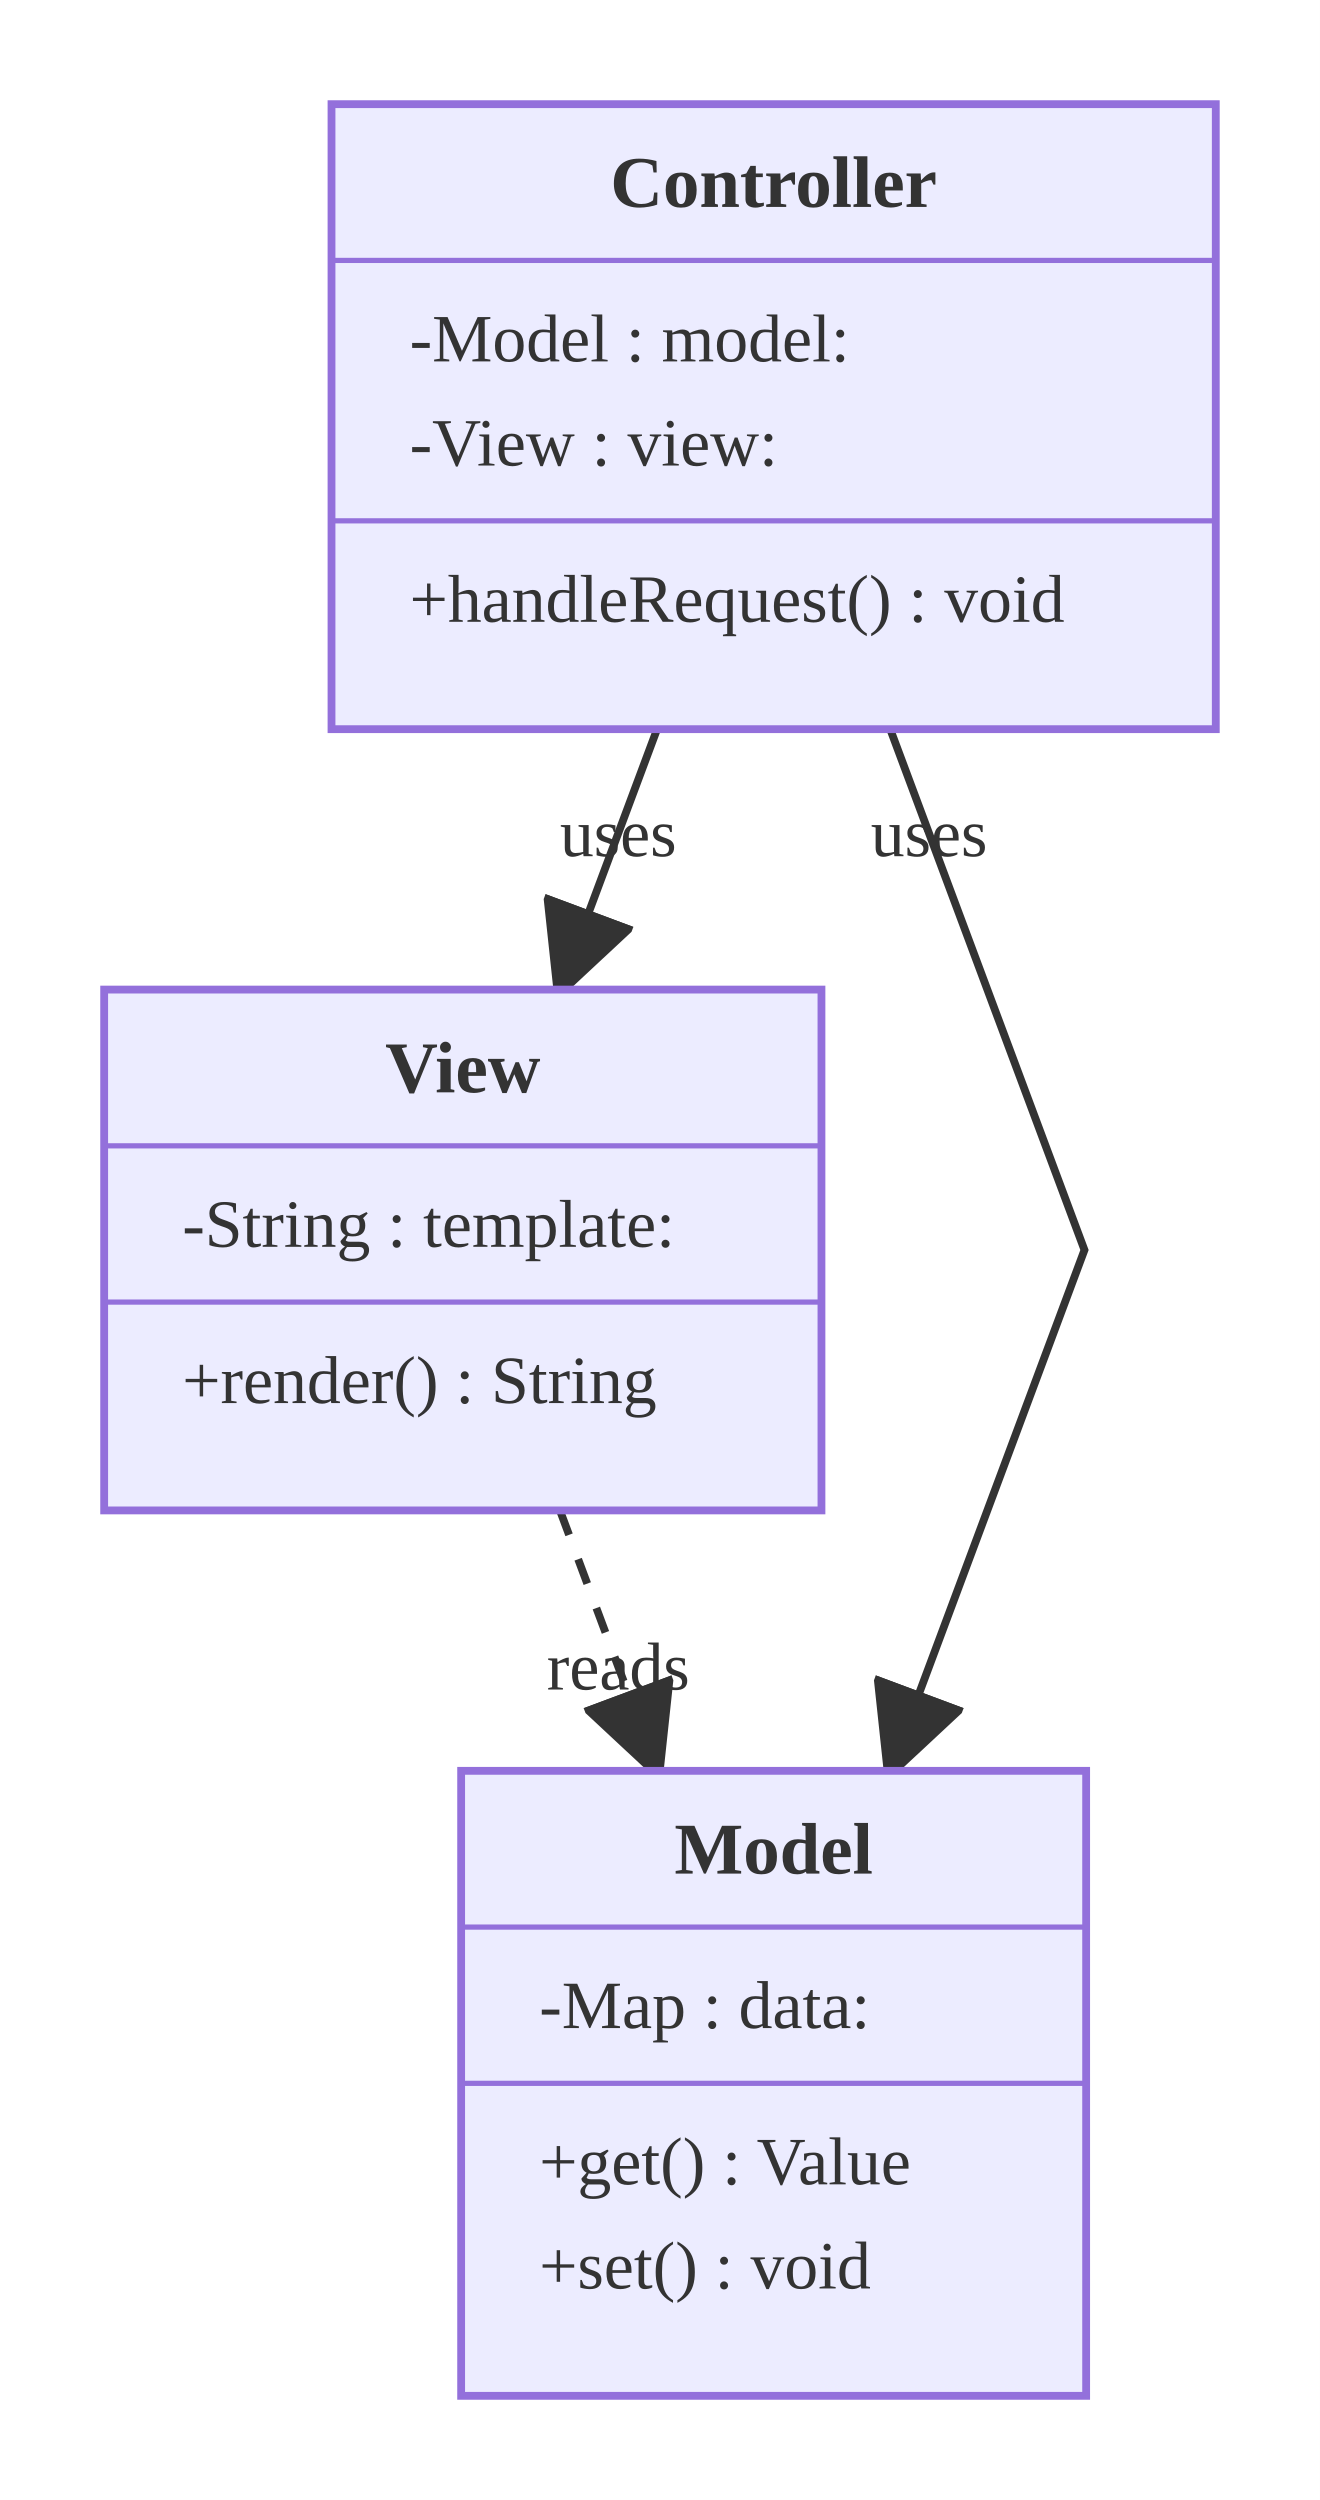
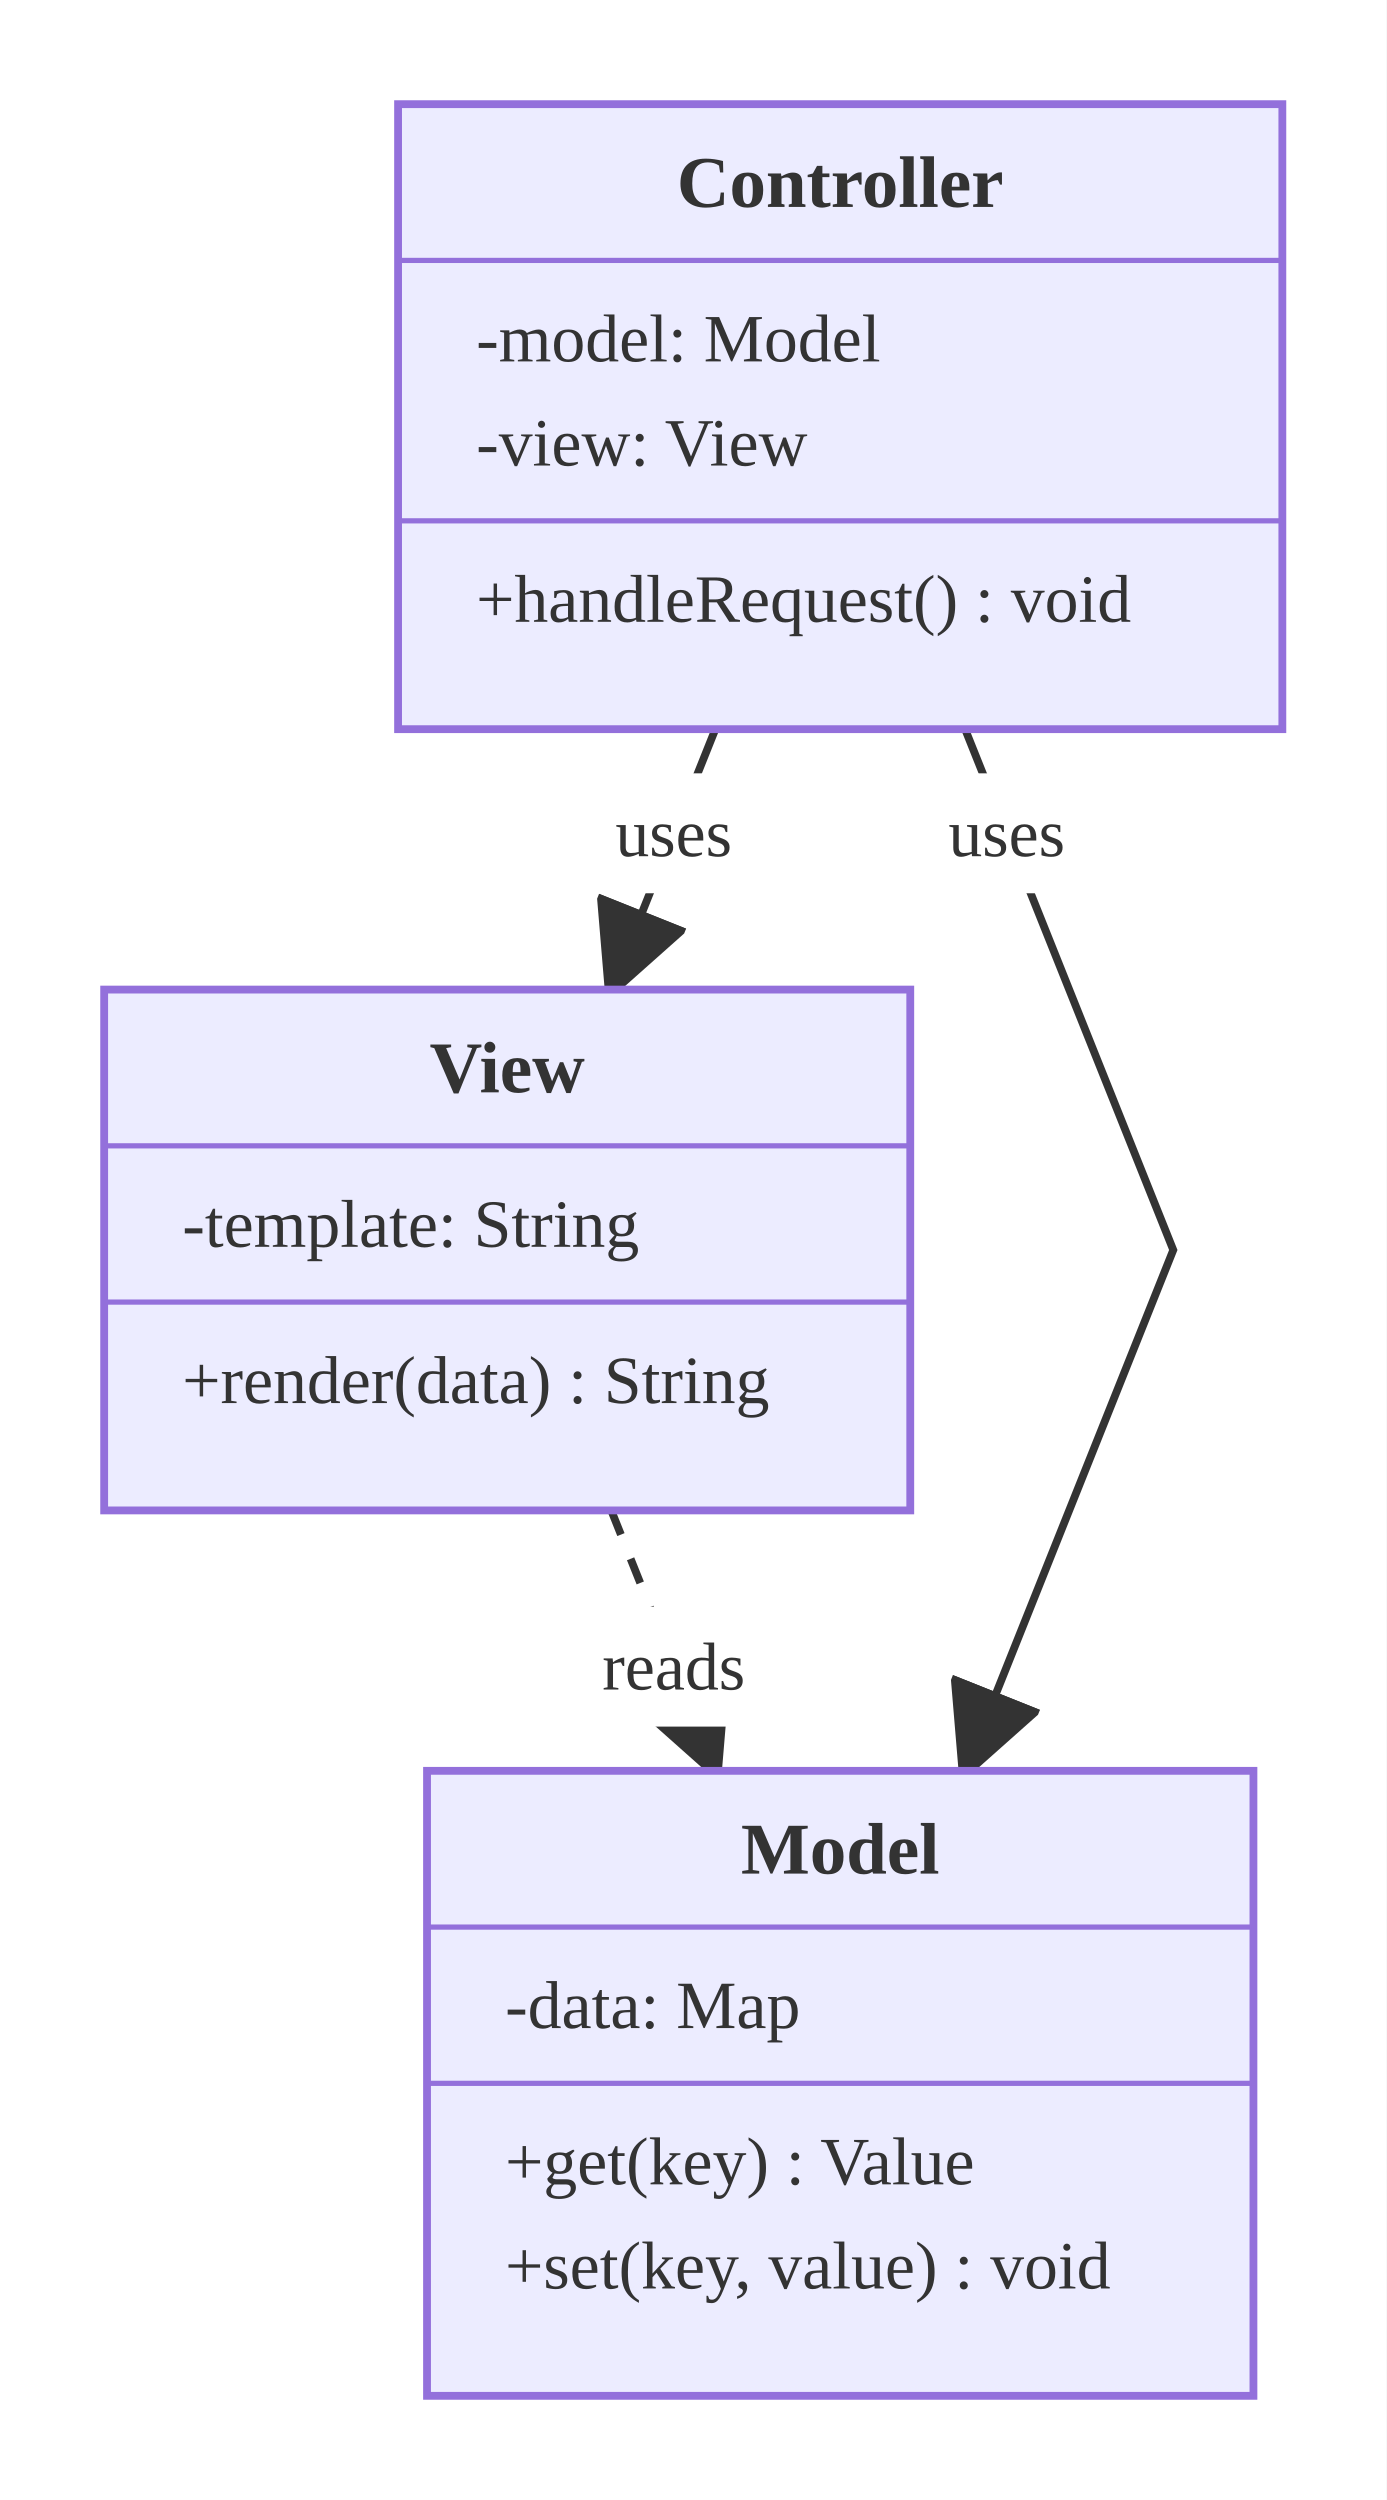
- <svg xmlns="http://www.w3.org/2000/svg" viewBox="0 0 253.43 480.00">
+ <svg xmlns="http://www.w3.org/2000/svg" viewBox="0 0 266.21 480.00">
  <defs>
    <marker id="cls-association" viewBox="0 0 20 20" refX="18.00" refY="10.00" markerWidth="12.00" markerHeight="12.00" orient="auto">
      <polygon points="0,0 20,10 0,20" style="fill:#333;stroke:#333;stroke-width:1" />
    </marker>
    <marker id="cls-dependency" viewBox="0 0 20 20" refX="18.00" refY="10.00" markerWidth="12.00" markerHeight="12.00" orient="auto">
      <polygon points="0,0 20,10 0,20" style="fill:#333;stroke:#333;stroke-width:1" />
    </marker>
  </defs>
-   <rect x="0.00" y="0.00" width="253.43" height="480.00" style="fill:#fff;stroke:none" />
-   <path d="M170.92,140.00 L208.22,240.00 L170.92,340.00" style="stroke:#333;stroke-width:1.5;fill:none" marker-end="url(#cls-association)" />
-   <text x="178.38" y="160.00" text-anchor="middle" dominant-baseline="central" style="fill:#333;font-size:13px">uses</text>
-   <line x1="126.16" y1="140.00" x2="107.51" y2="190.00" style="stroke:#333;stroke-width:1.5;fill:none" marker-end="url(#cls-association)" />
-   <text x="118.70" y="160.00" text-anchor="middle" dominant-baseline="central" style="fill:#333;font-size:13px">uses</text>
-   <line x1="107.51" y1="290.00" x2="126.16" y2="340.00" style="stroke:#333;stroke-width:1.5;fill:none;stroke-dasharray:5,5" marker-end="url(#cls-dependency)" />
-   <text x="118.70" y="320.00" text-anchor="middle" dominant-baseline="central" style="fill:#333;font-size:13px">reads</text>
-   <rect x="88.54" y="340.00" width="120.00" height="120.00" style="fill:#ECECFF;stroke:#9370DB;stroke-width:1.5" />
-   <text x="148.54" y="355.00" text-anchor="middle" dominant-baseline="central" style="fill:#333;font-size:14px;font-weight:bold">Model</text>
-   <line x1="88.54" y1="370.00" x2="208.54" y2="370.00" style="stroke:#9370DB;stroke-width:1" />
-   <text x="103.54" y="385.00" text-anchor="start" dominant-baseline="central" style="fill:#333;font-size:13px">-Map : data:</text>
-   <line x1="88.54" y1="400.00" x2="208.54" y2="400.00" style="stroke:#9370DB;stroke-width:1" />
-   <text x="103.54" y="415.00" text-anchor="start" dominant-baseline="central" style="fill:#333;font-size:13px">+get() : Value</text>
-   <text x="103.54" y="435.00" text-anchor="start" dominant-baseline="central" style="fill:#333;font-size:13px">+set() : void</text>
-   <rect x="20.00" y="190.00" width="137.72" height="100.00" style="fill:#ECECFF;stroke:#9370DB;stroke-width:1.5" />
-   <text x="88.86" y="205.00" text-anchor="middle" dominant-baseline="central" style="fill:#333;font-size:14px;font-weight:bold">View</text>
-   <line x1="20.00" y1="220.00" x2="157.72" y2="220.00" style="stroke:#9370DB;stroke-width:1" />
-   <text x="35.00" y="235.00" text-anchor="start" dominant-baseline="central" style="fill:#333;font-size:13px">-String : template:</text>
-   <line x1="20.00" y1="250.00" x2="157.72" y2="250.00" style="stroke:#9370DB;stroke-width:1" />
-   <text x="35.00" y="265.00" text-anchor="start" dominant-baseline="central" style="fill:#333;font-size:13px">+render() : String</text>
-   <rect x="63.65" y="20.00" width="169.78" height="120.00" style="fill:#ECECFF;stroke:#9370DB;stroke-width:1.5" />
-   <text x="148.54" y="35.00" text-anchor="middle" dominant-baseline="central" style="fill:#333;font-size:14px;font-weight:bold">Controller</text>
-   <line x1="63.65" y1="50.00" x2="233.43" y2="50.00" style="stroke:#9370DB;stroke-width:1" />
-   <text x="78.65" y="65.00" text-anchor="start" dominant-baseline="central" style="fill:#333;font-size:13px">-Model : model:</text>
-   <text x="78.65" y="85.00" text-anchor="start" dominant-baseline="central" style="fill:#333;font-size:13px">-View : view:</text>
-   <line x1="63.65" y1="100.00" x2="233.43" y2="100.00" style="stroke:#9370DB;stroke-width:1" />
-   <text x="78.65" y="115.00" text-anchor="start" dominant-baseline="central" style="fill:#333;font-size:13px">+handleRequest() : void</text>
+   <rect x="0.00" y="0.00" width="266.21" height="480.00" style="fill:#fff;stroke:none" />
+   <path d="M185.30,140.00 L225.27,240.00 L185.30,340.00" style="stroke:#333;stroke-width:1.5;fill:none" marker-end="url(#cls-association)" />
+   <rect x="175.56" y="148.48" width="35.47" height="23.03" rx="3.00" ry="3.00" style="fill:#fff;stroke:none" />
+   <text x="193.29" y="160.00" text-anchor="middle" dominant-baseline="central" style="fill:#333;font-size:13px">uses</text>
+   <line x1="137.35" y1="140.00" x2="117.36" y2="190.00" style="stroke:#333;stroke-width:1.5;fill:none" marker-end="url(#cls-association)" />
+   <rect x="111.62" y="148.48" width="35.47" height="23.03" rx="3.00" ry="3.00" style="fill:#fff;stroke:none" />
+   <text x="129.35" y="160.00" text-anchor="middle" dominant-baseline="central" style="fill:#333;font-size:13px">uses</text>
+   <line x1="117.36" y1="290.00" x2="137.35" y2="340.00" style="stroke:#333;stroke-width:1.5;fill:none;stroke-dasharray:5,5" marker-end="url(#cls-dependency)" />
+   <rect x="109.09" y="308.48" width="40.53" height="23.03" rx="3.00" ry="3.00" style="fill:#fff;stroke:none" />
+   <text x="129.35" y="320.00" text-anchor="middle" dominant-baseline="central" style="fill:#333;font-size:13px">reads</text>
+   <rect x="81.99" y="340.00" width="158.67" height="120.00" style="fill:#ECECFF;stroke:#9370DB;stroke-width:1.5" />
+   <text x="161.32" y="355.00" text-anchor="middle" dominant-baseline="central" style="fill:#333;font-size:14px;font-weight:bold">Model</text>
+   <line x1="81.99" y1="370.00" x2="240.66" y2="370.00" style="stroke:#9370DB;stroke-width:1" />
+   <text x="96.99" y="385.00" text-anchor="start" dominant-baseline="central" style="fill:#333;font-size:13px">-data: Map</text>
+   <line x1="81.99" y1="400.00" x2="240.66" y2="400.00" style="stroke:#9370DB;stroke-width:1" />
+   <text x="96.99" y="415.00" text-anchor="start" dominant-baseline="central" style="fill:#333;font-size:13px">+get(key) : Value</text>
+   <text x="96.99" y="435.00" text-anchor="start" dominant-baseline="central" style="fill:#333;font-size:13px">+set(key, value) : void</text>
+   <rect x="20.00" y="190.00" width="154.77" height="100.00" style="fill:#ECECFF;stroke:#9370DB;stroke-width:1.5" />
+   <text x="97.38" y="205.00" text-anchor="middle" dominant-baseline="central" style="fill:#333;font-size:14px;font-weight:bold">View</text>
+   <line x1="20.00" y1="220.00" x2="174.77" y2="220.00" style="stroke:#9370DB;stroke-width:1" />
+   <text x="35.00" y="235.00" text-anchor="start" dominant-baseline="central" style="fill:#333;font-size:13px">-template: String</text>
+   <line x1="20.00" y1="250.00" x2="174.77" y2="250.00" style="stroke:#9370DB;stroke-width:1" />
+   <text x="35.00" y="265.00" text-anchor="start" dominant-baseline="central" style="fill:#333;font-size:13px">+render(data) : String</text>
+   <rect x="76.43" y="20.00" width="169.78" height="120.00" style="fill:#ECECFF;stroke:#9370DB;stroke-width:1.5" />
+   <text x="161.32" y="35.00" text-anchor="middle" dominant-baseline="central" style="fill:#333;font-size:14px;font-weight:bold">Controller</text>
+   <line x1="76.43" y1="50.00" x2="246.21" y2="50.00" style="stroke:#9370DB;stroke-width:1" />
+   <text x="91.43" y="65.00" text-anchor="start" dominant-baseline="central" style="fill:#333;font-size:13px">-model: Model</text>
+   <text x="91.43" y="85.00" text-anchor="start" dominant-baseline="central" style="fill:#333;font-size:13px">-view: View</text>
+   <line x1="76.43" y1="100.00" x2="246.21" y2="100.00" style="stroke:#9370DB;stroke-width:1" />
+   <text x="91.43" y="115.00" text-anchor="start" dominant-baseline="central" style="fill:#333;font-size:13px">+handleRequest() : void</text>
</svg>
